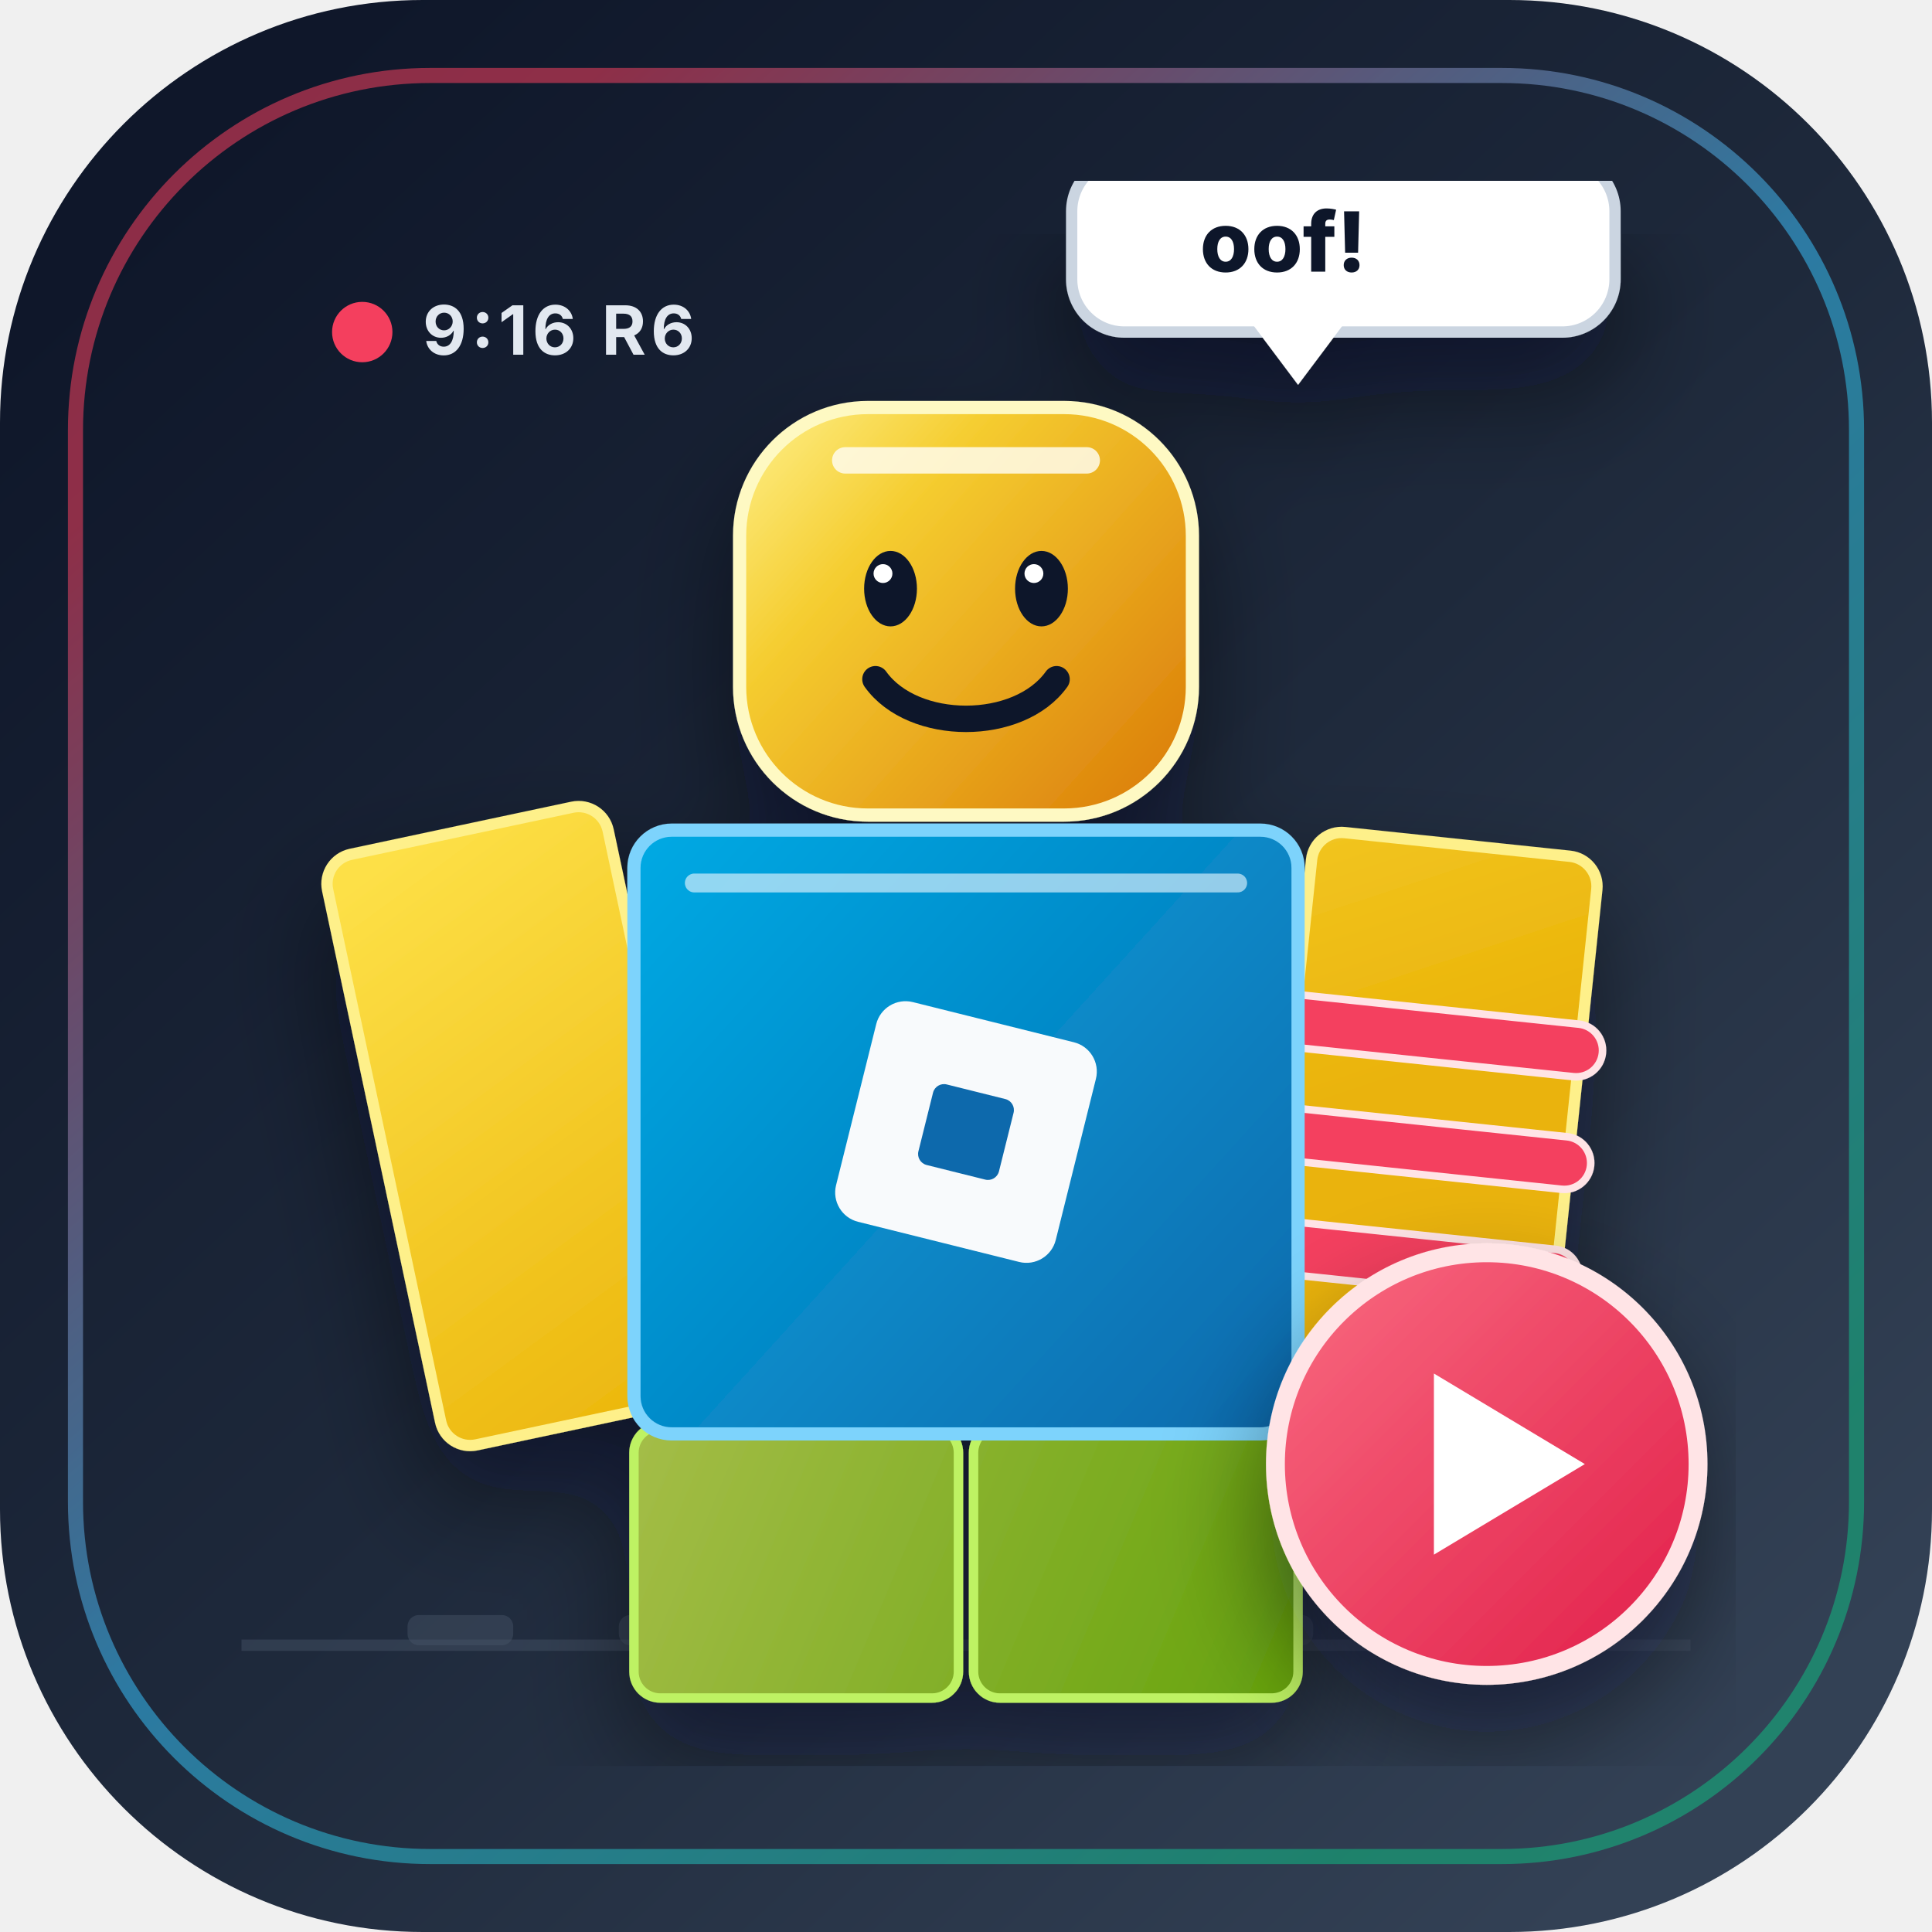
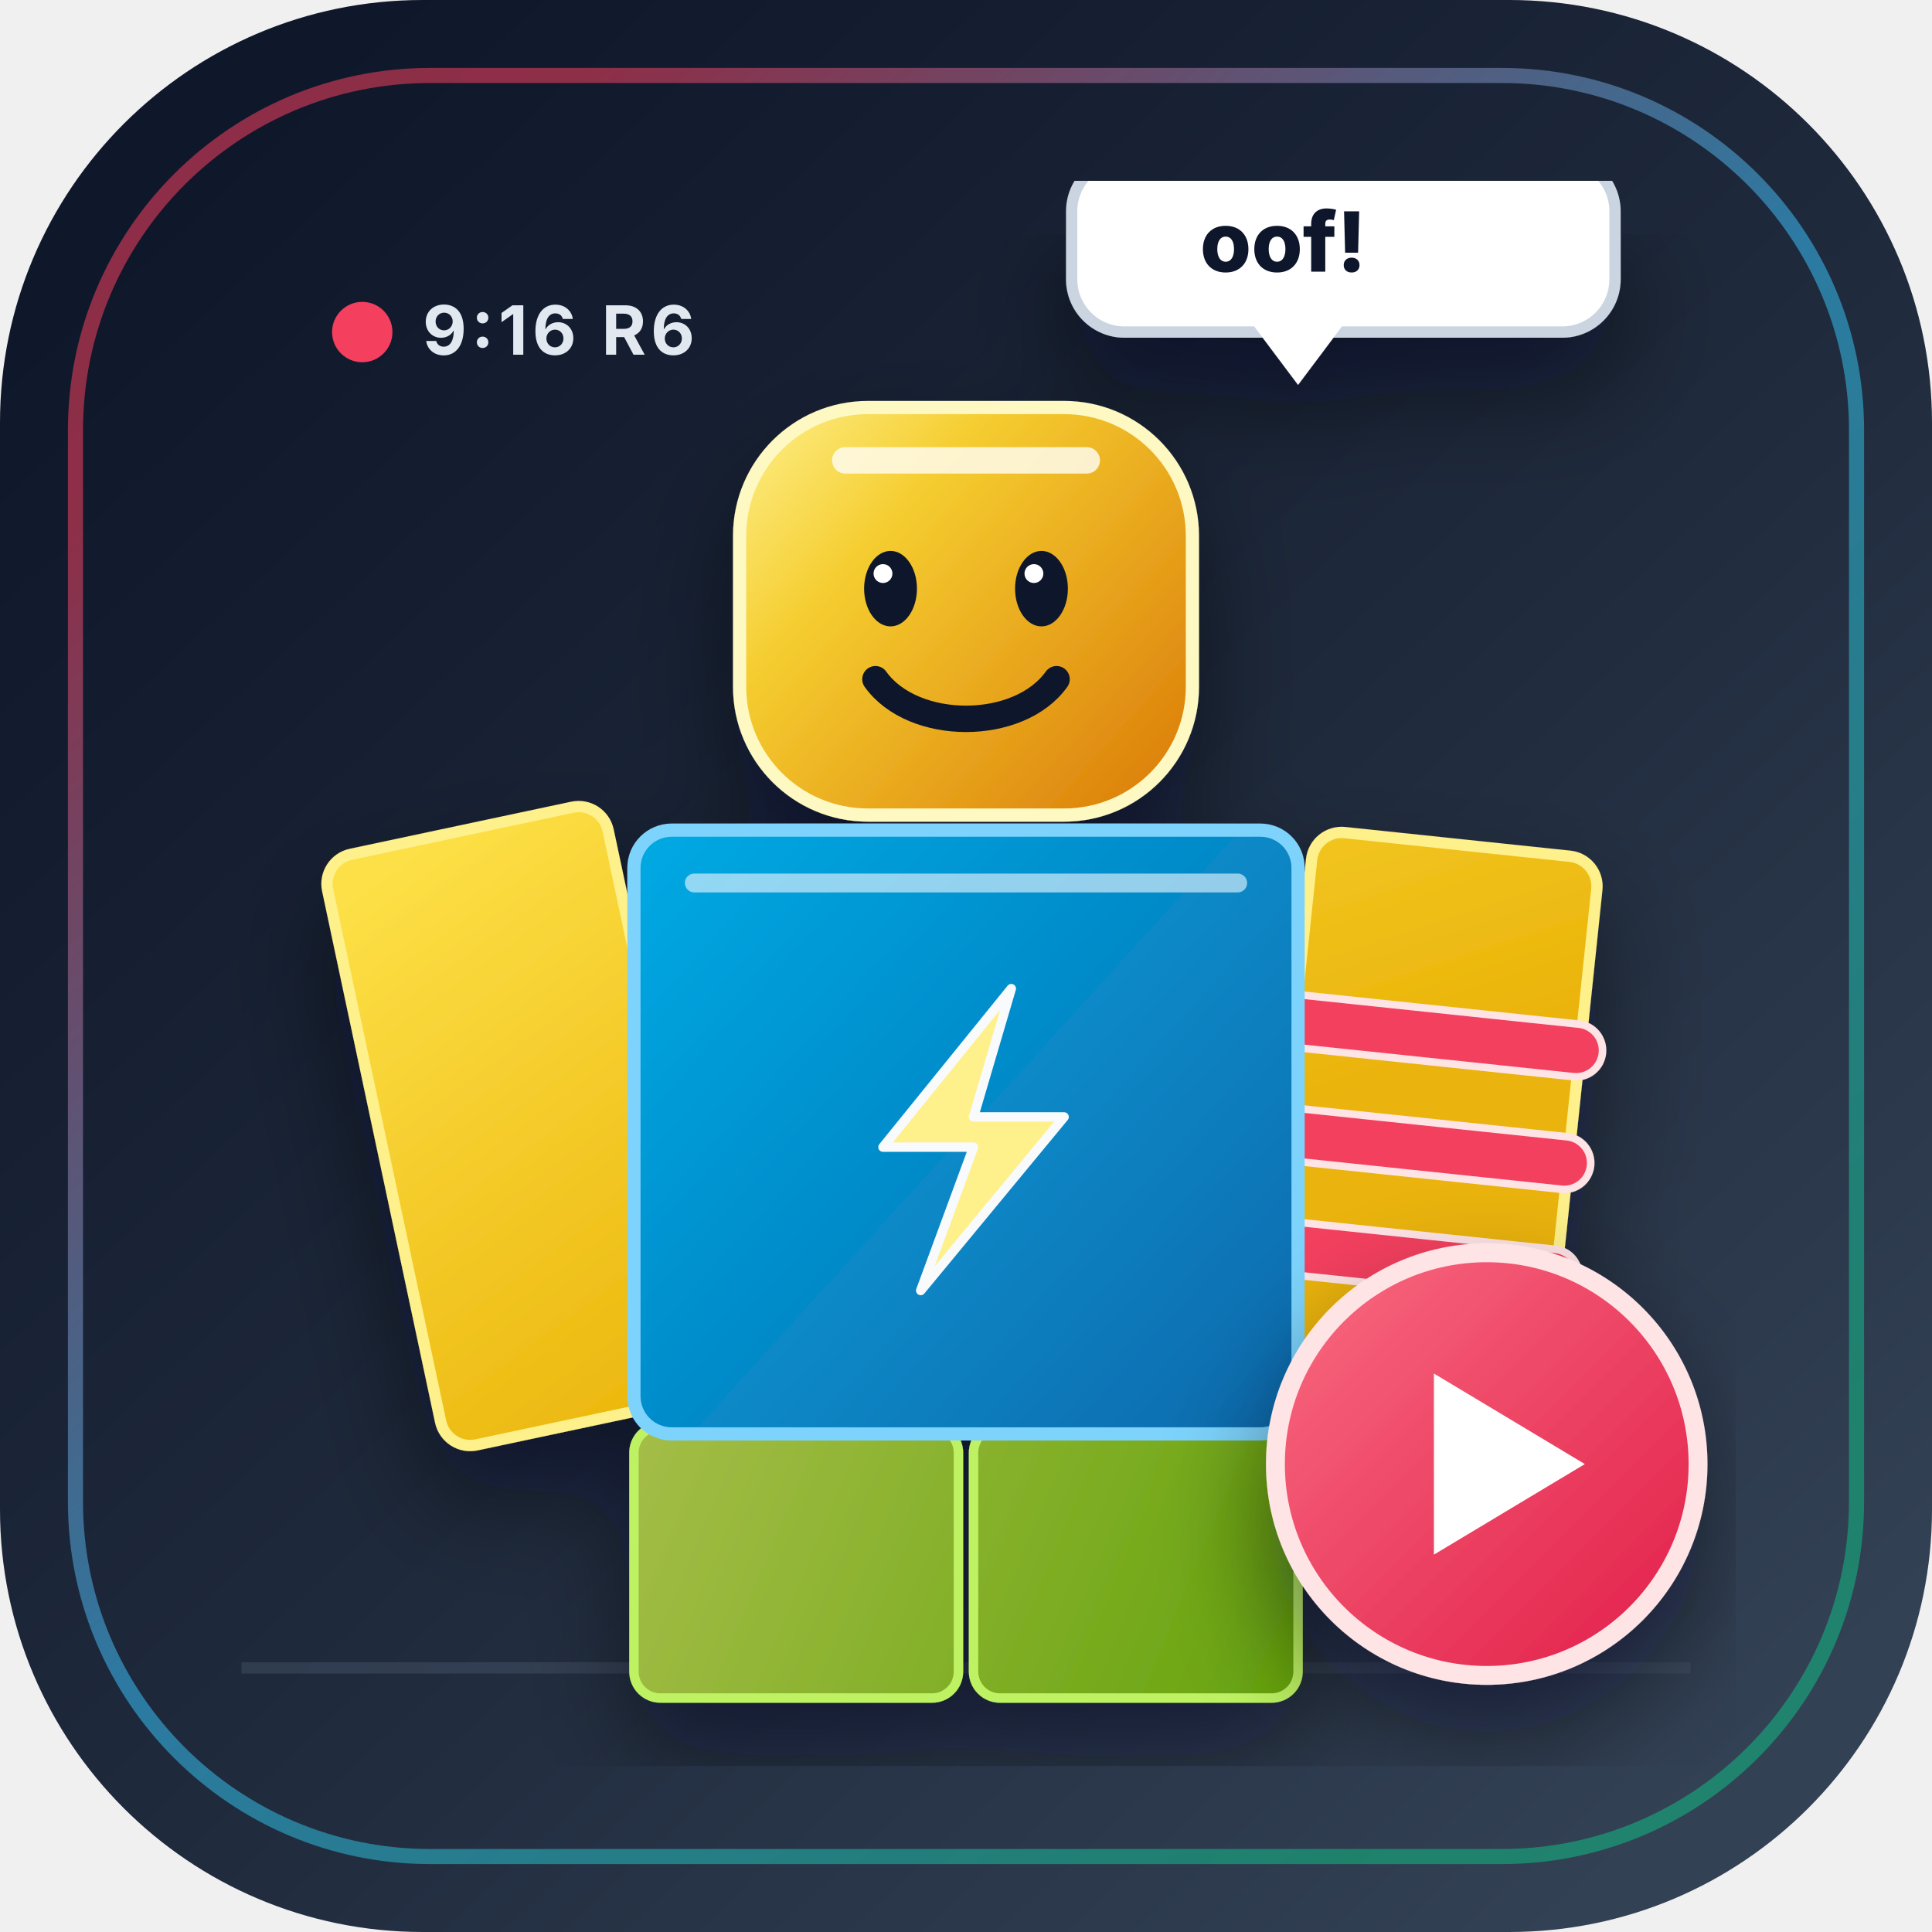
<svg xmlns="http://www.w3.org/2000/svg" width="512" height="512" viewBox="0 0 512 512" fill="none" role="img" aria-labelledby="title desc">
  <defs>
    <linearGradient id="bg" x1="56" y1="40" x2="456" y2="472" gradientUnits="userSpaceOnUse">
      <stop stop-color="#0F172A" />
      <stop offset="0.52" stop-color="#1E293B" />
      <stop offset="1" stop-color="#334155" />
    </linearGradient>
    <linearGradient id="glow" x1="96" y1="72" x2="416" y2="440" gradientUnits="userSpaceOnUse">
      <stop stop-color="#F43F5E" />
      <stop offset="0.5" stop-color="#38BDF8" />
      <stop offset="1" stop-color="#10B981" />
    </linearGradient>
    <linearGradient id="headYellow" x1="196" y1="110" x2="316" y2="218" gradientUnits="userSpaceOnUse">
      <stop stop-color="#FEF08A" />
      <stop offset="0.3" stop-color="#F5CD30" />
      <stop offset="1" stop-color="#D97706" />
    </linearGradient>
    <linearGradient id="torsoBlue" x1="168" y1="220" x2="344" y2="380" gradientUnits="userSpaceOnUse">
      <stop stop-color="#00AAE4" />
      <stop offset="1" stop-color="#0D69AC" />
    </linearGradient>
    <linearGradient id="armYellow" x1="92" y1="220" x2="164" y2="380" gradientUnits="userSpaceOnUse">
      <stop stop-color="#FDE047" />
      <stop offset="1" stop-color="#EAB308" />
    </linearGradient>
    <linearGradient id="legGreen" x1="168" y1="382" x2="344" y2="456" gradientUnits="userSpaceOnUse">
      <stop stop-color="#A4BD47" />
      <stop offset="1" stop-color="#65A30D" />
    </linearGradient>
    <linearGradient id="badgeRed" x1="332" y1="322" x2="452" y2="442" gradientUnits="userSpaceOnUse">
      <stop stop-color="#FB7185" />
      <stop offset="1" stop-color="#E11D48" />
    </linearGradient>
    <filter id="drop" x="60" y="48" width="400" height="420" filterUnits="userSpaceOnUse" color-interpolation-filters="sRGB">
      <feDropShadow dx="0" dy="14" stdDeviation="14" flood-color="#020617" flood-opacity="0.48" />
    </filter>
  </defs>
  <rect width="512" height="512" rx="112" fill="url(#bg)" />
  <rect x="20" y="20" width="472" height="472" rx="94" stroke="url(#glow)" stroke-width="4" stroke-opacity="0.55" />
-   <path d="M64 436H448" stroke="#475569" stroke-width="3" opacity="0.45" />
-   <rect x="108" y="428" width="28" height="8" rx="3" fill="#475569" opacity="0.45" />
-   <rect x="164" y="428" width="28" height="8" rx="3" fill="#475569" opacity="0.45" />
-   <rect x="320" y="428" width="28" height="8" rx="3" fill="#475569" opacity="0.45" />
+   <path d="M64 442H448" stroke="#475569" stroke-width="3" opacity="0.45" />
  <circle cx="96" cy="88" r="8" fill="#F43F5E" />
  <text x="112" y="94" fill="#E2E8F0" font-family="Segoe UI, Inter, sans-serif" font-size="18" font-weight="700" letter-spacing="1.2">9:16 R6</text>
  <g filter="url(#drop)">
    <rect x="168" y="378" width="86" height="72" rx="7" fill="url(#legGreen)" stroke="#BEF264" stroke-width="2.5" />
    <rect x="258" y="378" width="86" height="72" rx="7" fill="url(#legGreen)" stroke="#BEF264" stroke-width="2.5" />
    <rect x="86" y="212" width="76" height="160" rx="8" transform="rotate(-12 162 224)" fill="url(#armYellow)" stroke="#FEF08A" stroke-width="3" />
    <g transform="rotate(6 350 224)">
      <rect x="348" y="220" width="76" height="160" rx="8" fill="url(#armYellow)" stroke="#FEF08A" stroke-width="3" />
      <rect x="342" y="264" width="88" height="14" rx="7" fill="#F43F5E" stroke="#FFE4E6" stroke-width="2" />
      <rect x="342" y="294" width="88" height="14" rx="7" fill="#F43F5E" stroke="#FFE4E6" stroke-width="2" />
      <rect x="342" y="324" width="88" height="14" rx="7" fill="#F43F5E" stroke="#FFE4E6" stroke-width="2" />
    </g>
    <rect x="168" y="220" width="176" height="160" rx="10" fill="url(#torsoBlue)" stroke="#7DD3FC" stroke-width="3.5" />
    <path d="M184 234H328" stroke="#E0F2FE" stroke-width="5" stroke-linecap="round" opacity="0.65" />
-     <g transform="rotate(14 256 300)">
-       <rect x="226" y="270" width="60" height="60" rx="8" fill="#F8FAFC" />
-       <rect x="245" y="289" width="22" height="22" rx="3" fill="#0D69AC" />
-     </g>
+     <path d="M268 262L234 304H258L244 342L282 296H258L268 262Z" fill="#FEF08A" stroke="#F8FAFC" stroke-width="2.5" stroke-linejoin="round" />
    <rect x="196" y="108" width="120" height="108" rx="34" fill="url(#headYellow)" stroke="#FEF9C3" stroke-width="3.5" />
    <path d="M224 122H288" stroke="#FFFBEB" stroke-width="7" stroke-linecap="round" opacity="0.85" />
    <ellipse cx="236" cy="156" rx="7" ry="10" fill="#0F172A" />
    <ellipse cx="276" cy="156" rx="7" ry="10" fill="#0F172A" />
    <circle cx="234" cy="152" r="2.5" fill="#FFFFFF" />
    <circle cx="274" cy="152" r="2.5" fill="#FFFFFF" />
    <path d="M232 180C242 194 270 194 280 180" stroke="#0F172A" stroke-width="7" stroke-linecap="round" />
    <rect x="284" y="42" width="144" height="46" rx="14" fill="#FFFFFF" stroke="#CBD5E1" stroke-width="3" />
    <path d="M332 86L344 102L356 86H332Z" fill="#FFFFFF" />
    <text x="318" y="72" fill="#0F172A" font-family="Segoe UI, Inter, sans-serif" font-size="22" font-weight="800">oof!</text>
  </g>
  <g filter="url(#drop)">
    <circle cx="394" cy="388" r="56" fill="url(#badgeRed)" stroke="#FFE4E6" stroke-width="5" />
    <path d="M380 364L420 388L380 412V364Z" fill="#FFFFFF" />
  </g>
</svg>
